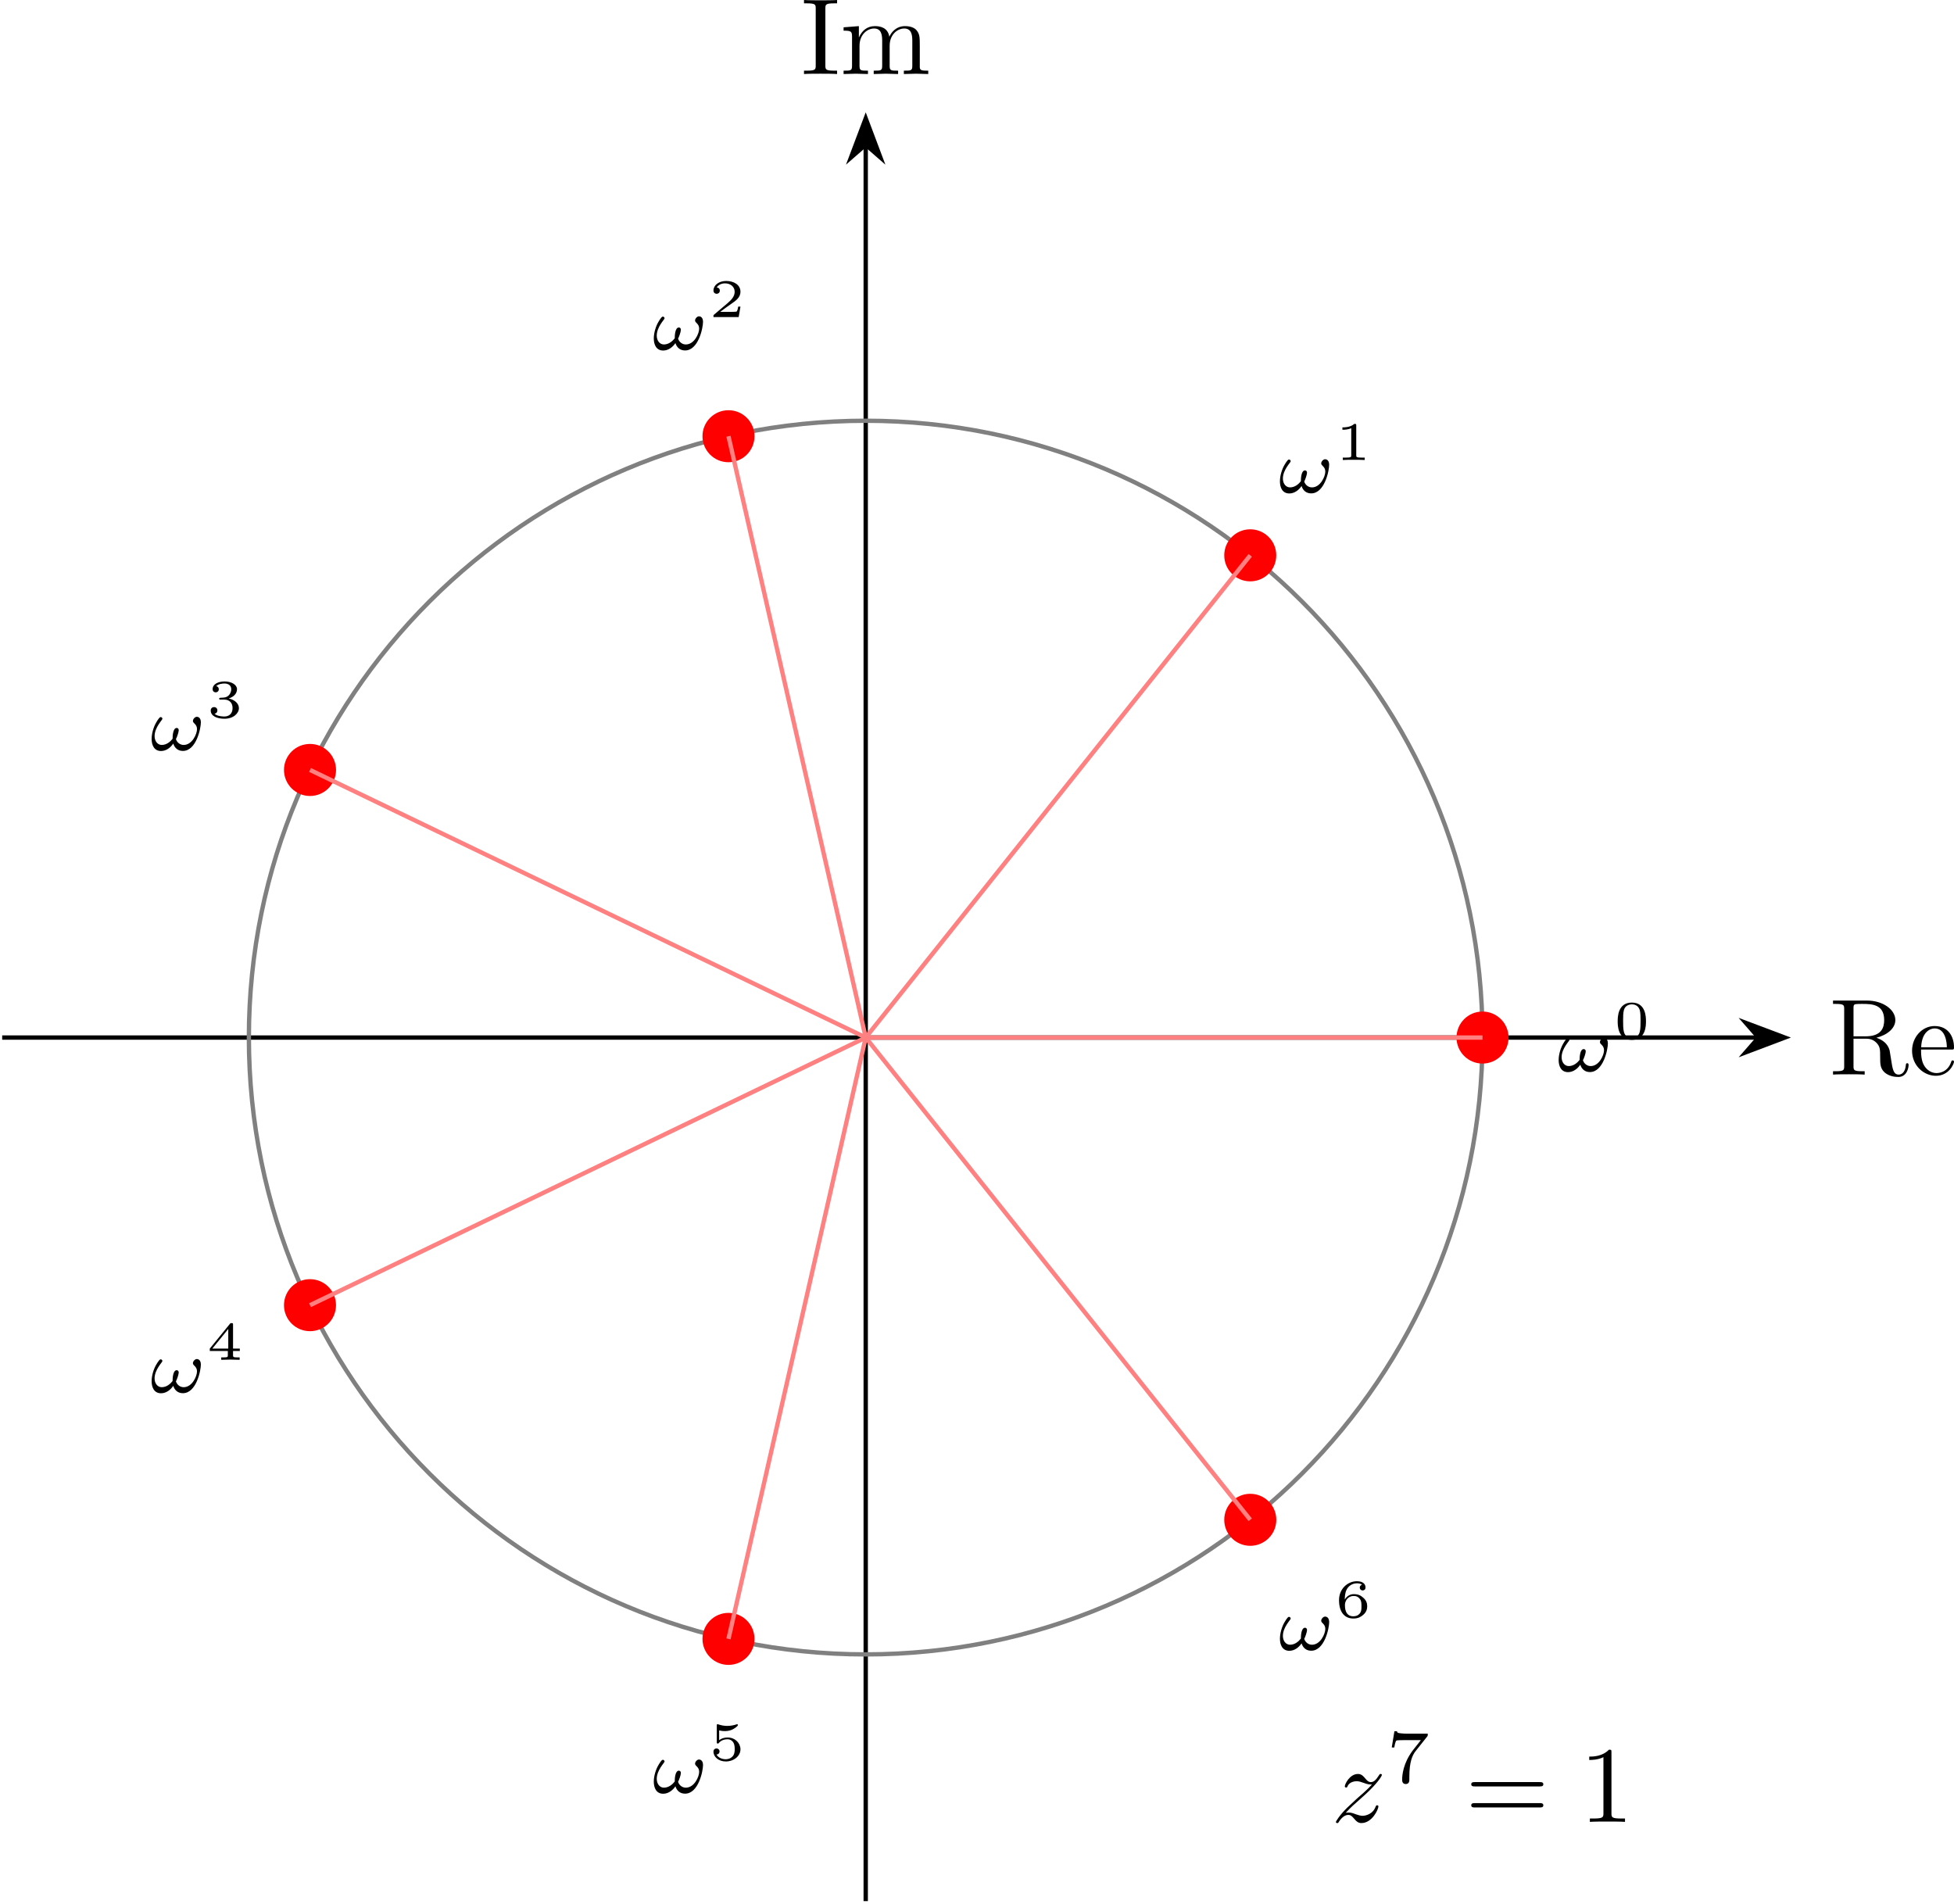
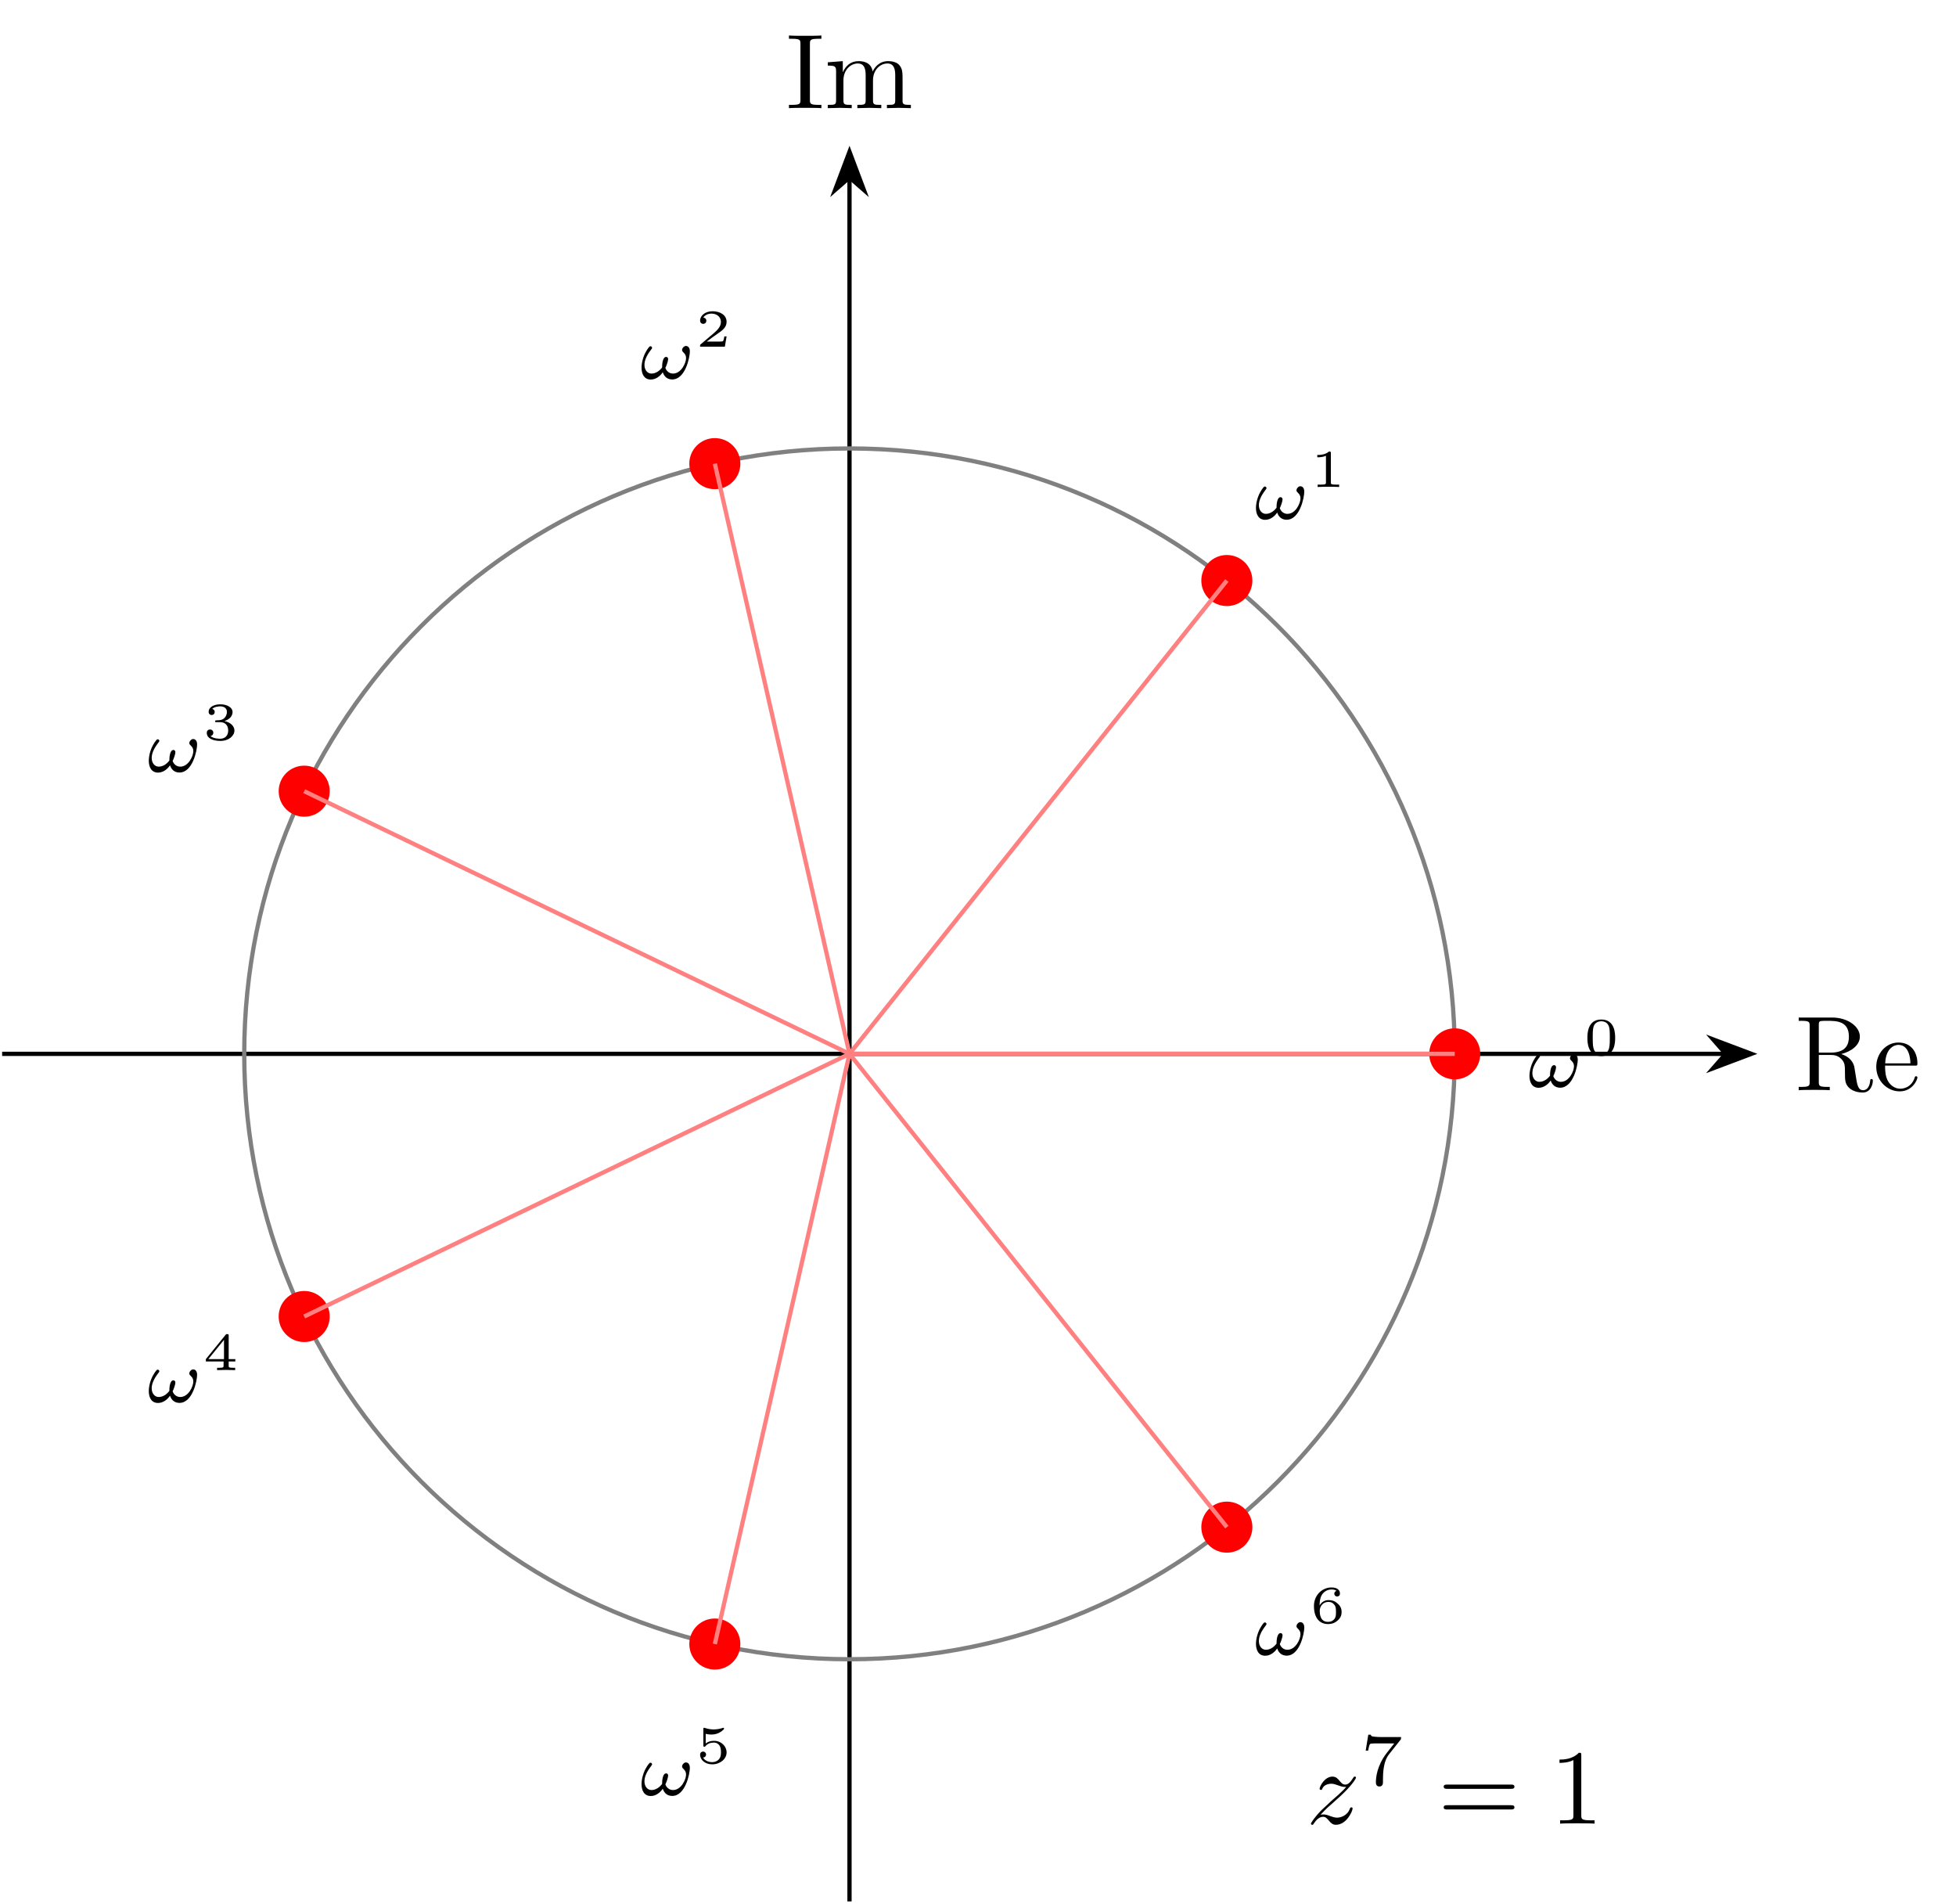
- <svg xmlns="http://www.w3.org/2000/svg" xmlns:xlink="http://www.w3.org/1999/xlink" version="1.1" width="179.598pt" height="174.934pt" viewBox="-68.016 -64.692 179.598 174.934">
+ <svg xmlns="http://www.w3.org/2000/svg" xmlns:xlink="http://www.w3.org/1999/xlink" version="1.1" width="183.21pt" height="178.256pt" viewBox="-68.015 -68.015 183.21 178.256">
  <defs>
-     <path id="g0-122" d="M1.325-.827C1.863-1.405 2.152-1.654 2.511-1.963C2.511-1.973 3.128-2.501 3.487-2.859C4.433-3.786 4.653-4.264 4.653-4.304C4.653-4.403 4.563-4.403 4.543-4.403C4.473-4.403 4.443-4.384 4.394-4.294C4.095-3.816 3.885-3.656 3.646-3.656S3.288-3.806 3.138-3.975C2.949-4.204 2.78-4.403 2.451-4.403C1.704-4.403 1.245-3.477 1.245-3.268C1.245-3.218 1.275-3.158 1.365-3.158S1.474-3.208 1.494-3.268C1.684-3.726 2.262-3.736 2.341-3.736C2.55-3.736 2.74-3.666 2.969-3.587C3.367-3.437 3.477-3.437 3.736-3.437C3.377-3.009 2.54-2.291 2.351-2.132L1.455-1.295C.777-.628 .428-.06 .428 .01C.428 .11 .528 .11 .548 .11C.628 .11 .648 .09 .707-.02C.936-.369 1.235-.638 1.554-.638C1.783-.638 1.883-.548 2.132-.259C2.301-.05 2.481 .11 2.77 .11C3.756 .11 4.334-1.156 4.334-1.425C4.334-1.474 4.294-1.524 4.214-1.524C4.125-1.524 4.105-1.465 4.075-1.395C3.846-.747 3.208-.558 2.879-.558C2.68-.558 2.501-.618 2.291-.687C1.953-.817 1.803-.857 1.594-.857C1.574-.857 1.415-.857 1.325-.827Z" />
+     <path id="g3-55" d="M3.731-4.212C3.801-4.296 3.801-4.31 3.801-4.491H1.974C1.695-4.491 1.618-4.498 1.367-4.519C1.004-4.547 .99-4.596 .969-4.714H.732L.488-3.222H.725C.739-3.327 .809-3.787 .921-3.857C.976-3.898 1.541-3.898 1.646-3.898H3.166C2.943-3.605 2.587-3.173 2.441-2.978C1.527-1.778 1.444-.669 1.444-.258C1.444-.181 1.444 .139 1.771 .139C2.106 .139 2.106-.174 2.106-.265V-.544C2.106-1.897 2.385-2.518 2.685-2.894L3.731-4.212Z" />
    <path id="g4-48" d="M2.994-1.594C2.994-1.953 2.994-3.318 1.694-3.318S.394-1.953 .394-1.594C.394-1.23 .394 .11 1.694 .11S2.994-1.23 2.994-1.594ZM1.694-.055C1.509-.055 1.091-.12 .966-.623C.897-.892 .892-1.245 .892-1.654C.892-2.022 .892-2.366 .971-2.65C1.096-3.068 1.479-3.153 1.694-3.153C2.062-3.153 2.326-2.964 2.426-2.615C2.496-2.361 2.496-1.948 2.496-1.654C2.496-1.315 2.496-.912 2.421-.613C2.291-.13 1.893-.055 1.694-.055Z" />
    <path id="g4-49" d="M1.983-3.168C1.983-3.318 1.968-3.318 1.803-3.318C1.45-2.999 .897-2.999 .797-2.999H.712V-2.78H.797C.912-2.78 1.235-2.795 1.524-2.919V-.428C1.524-.274 1.524-.219 .996-.219H.747V0C1.021-.02 1.465-.02 1.753-.02S2.486-.02 2.76 0V-.219H2.511C1.983-.219 1.983-.274 1.983-.428V-3.168Z" />
    <path id="g4-50" d="M2.934-.961H2.725C2.71-.867 2.66-.558 2.58-.508C2.54-.478 2.122-.478 2.047-.478H1.071C1.4-.722 1.768-1.001 2.067-1.2C2.516-1.509 2.934-1.798 2.934-2.326C2.934-2.964 2.331-3.318 1.619-3.318C.946-3.318 .453-2.929 .453-2.441C.453-2.182 .672-2.137 .742-2.137C.877-2.137 1.036-2.227 1.036-2.431C1.036-2.61 .907-2.71 .752-2.725C.892-2.949 1.181-3.098 1.514-3.098C1.998-3.098 2.401-2.809 2.401-2.321C2.401-1.903 2.112-1.584 1.729-1.26L.513-.229C.463-.184 .458-.184 .453-.149V0H2.77L2.934-.961Z" />
    <path id="g4-51" d="M1.644-1.649C2.102-1.649 2.406-1.365 2.406-.872C2.406-.364 2.092-.095 1.649-.095C1.594-.095 1.001-.095 .747-.354C.951-.384 1.011-.538 1.011-.658C1.011-.842 .872-.961 .707-.961C.548-.961 .399-.857 .399-.648C.399-.13 .986 .11 1.664 .11C2.481 .11 2.989-.384 2.989-.867C2.989-1.275 2.625-1.624 2.057-1.753C2.655-1.948 2.814-2.326 2.814-2.605C2.814-3.014 2.306-3.318 1.679-3.318C1.066-3.318 .573-3.059 .573-2.61C.573-2.376 .762-2.316 .857-2.316C1.001-2.316 1.141-2.421 1.141-2.6C1.141-2.715 1.081-2.854 .902-2.884C1.116-3.113 1.559-3.128 1.664-3.128C2.027-3.128 2.286-2.944 2.286-2.605C2.286-2.316 2.097-1.863 1.574-1.833C1.435-1.828 1.415-1.823 1.285-1.818C1.23-1.813 1.176-1.808 1.176-1.733C1.176-1.649 1.225-1.649 1.315-1.649H1.644Z" />
    <path id="g4-52" d="M3.073-.812V-1.031H2.451V-3.223C2.451-3.342 2.446-3.372 2.316-3.372C2.217-3.372 2.212-3.367 2.157-3.298L.314-1.031V-.812H1.973V-.423C1.973-.269 1.973-.219 1.539-.219H1.365V0C1.599-.01 1.923-.02 2.212-.02S2.819-.01 3.059 0V-.219H2.884C2.451-.219 2.451-.269 2.451-.423V-.812H3.073ZM2.012-2.834V-1.031H.548L2.012-2.834Z" />
    <path id="g4-53" d="M.976-2.745C1.24-2.68 1.465-2.68 1.519-2.68C1.858-2.68 2.107-2.78 2.237-2.849C2.356-2.909 2.695-3.123 2.695-3.233C2.695-3.308 2.64-3.318 2.625-3.318C2.615-3.318 2.605-3.318 2.55-3.293C2.361-3.228 2.052-3.158 1.724-3.158C1.44-3.158 1.166-3.208 .902-3.298C.847-3.318 .837-3.318 .827-3.318C.757-3.318 .757-3.258 .757-3.178V-1.684C.757-1.599 .757-1.534 .852-1.534C.907-1.534 .912-1.544 .956-1.599C1.146-1.818 1.41-1.928 1.748-1.928C2.037-1.928 2.197-1.758 2.267-1.654C2.381-1.484 2.406-1.26 2.406-1.021C2.406-.812 2.386-.533 2.192-.339C1.968-.11 1.684-.095 1.574-.095C1.25-.095 .887-.234 .732-.528C.941-.543 1.011-.692 1.011-.807C1.011-.966 .892-1.086 .732-1.086C.623-1.086 .453-1.021 .453-.792C.453-.304 .932 .11 1.584 .11C2.326 .11 2.934-.389 2.934-1.006C2.934-1.569 2.451-2.092 1.758-2.092C1.445-2.092 1.191-2.012 .976-1.848V-2.745Z" />
    <path id="g4-54" d="M.927-1.634C.932-1.863 .936-2.257 1.116-2.58C1.26-2.849 1.584-3.128 2.047-3.128C2.142-3.128 2.366-3.118 2.516-2.999C2.436-2.979 2.306-2.904 2.306-2.735C2.306-2.575 2.426-2.471 2.57-2.471C2.655-2.471 2.834-2.516 2.834-2.75C2.834-3.019 2.645-3.318 2.042-3.318C1.186-3.318 .399-2.615 .399-1.584C.399-.394 .981 .11 1.709 .11C2.202 .11 2.436-.075 2.605-.214C2.924-.478 2.989-.772 2.989-1.021C2.989-1.325 2.889-1.569 2.63-1.798C2.411-1.998 2.182-2.132 1.748-2.132C1.46-2.132 1.136-1.993 .927-1.634ZM1.709-.095C.941-.095 .941-.922 .941-1.131C.941-1.514 1.215-1.963 1.738-1.963C1.993-1.963 2.152-1.898 2.306-1.699C2.456-1.514 2.461-1.305 2.461-1.026C2.461-.737 2.461-.548 2.301-.349C2.162-.184 1.988-.095 1.709-.095Z" />
    <path id="g1-33" d="M4.763-2.58C4.763-2.79 4.672-3.075 4.387-3.075C4.219-3.075 4.031-2.866 4.031-2.692C4.031-2.462 4.407-2.413 4.407-1.939C4.407-1.492 3.961-.488 3.18-.488C2.845-.488 2.566-.718 2.469-1.025C2.559-1.179 2.727-1.66 2.727-1.841C2.727-1.946 2.664-2.05 2.545-2.05C2.19-2.05 2.162-1.297 2.162-1.053C1.967-.802 1.618-.488 1.165-.488C.788-.488 .509-.83 .509-1.297C.509-2.106 1.227-2.783 1.227-2.887C1.227-2.971 1.158-3.048 1.081-3.048C1.011-3.048 .969-3.013 .921-2.95C.83-2.845 .739-2.692 .656-2.552C.411-2.134 .237-1.541 .237-1.039C.237-.481 .46 .07 1.102 .07C1.569 .07 1.974-.237 2.225-.614C2.357-.195 2.664 .063 3.11 .063C4.338 .063 4.763-2.001 4.763-2.58Z" />
-     <path id="g3-55" d="M3.731-4.212C3.801-4.296 3.801-4.31 3.801-4.491H1.974C1.695-4.491 1.618-4.498 1.367-4.519C1.004-4.547 .99-4.596 .969-4.714H.732L.488-3.222H.725C.739-3.327 .809-3.787 .921-3.857C.976-3.898 1.541-3.898 1.646-3.898H3.166C2.943-3.605 2.587-3.173 2.441-2.978C1.527-1.778 1.444-.669 1.444-.258C1.444-.181 1.444 .139 1.771 .139C2.106 .139 2.106-.174 2.106-.265V-.544C2.106-1.897 2.385-2.518 2.685-2.894L3.731-4.212Z" />
+     <path id="g0-122" d="M1.325-.827C1.863-1.405 2.152-1.654 2.511-1.963C2.511-1.973 3.128-2.501 3.487-2.859C4.433-3.786 4.653-4.264 4.653-4.304C4.653-4.403 4.563-4.403 4.543-4.403C4.473-4.403 4.443-4.384 4.394-4.294C4.095-3.816 3.885-3.656 3.646-3.656S3.288-3.806 3.138-3.975C2.949-4.204 2.78-4.403 2.451-4.403C1.704-4.403 1.245-3.477 1.245-3.268C1.245-3.218 1.275-3.158 1.365-3.158S1.474-3.208 1.494-3.268C1.684-3.726 2.262-3.736 2.341-3.736C2.55-3.736 2.74-3.666 2.969-3.587C3.367-3.437 3.477-3.437 3.736-3.437C3.377-3.009 2.54-2.291 2.351-2.132L1.455-1.295C.777-.628 .428-.06 .428 .01C.428 .11 .528 .11 .548 .11C.628 .11 .648 .09 .707-.02C.936-.369 1.235-.638 1.554-.638C1.783-.638 1.883-.548 2.132-.259C2.301-.05 2.481 .11 2.77 .11C3.756 .11 4.334-1.156 4.334-1.425C4.334-1.474 4.294-1.524 4.214-1.524C4.125-1.524 4.105-1.465 4.075-1.395C3.846-.747 3.208-.558 2.879-.558C2.68-.558 2.501-.618 2.291-.687C1.953-.817 1.803-.857 1.594-.857C1.574-.857 1.415-.857 1.325-.827Z" />
    <path id="g2-49" d="M2.929-6.376C2.929-6.615 2.929-6.635 2.7-6.635C2.082-5.998 1.205-5.998 .887-5.998V-5.689C1.086-5.689 1.674-5.689 2.192-5.948V-.787C2.192-.428 2.162-.309 1.265-.309H.946V0C1.295-.03 2.162-.03 2.56-.03S3.826-.03 4.174 0V-.309H3.856C2.959-.309 2.929-.418 2.929-.787V-6.376Z" />
    <path id="g2-61" d="M6.844-3.258C6.994-3.258 7.183-3.258 7.183-3.457S6.994-3.656 6.854-3.656H.887C.747-3.656 .558-3.656 .558-3.457S.747-3.258 .897-3.258H6.844ZM6.854-1.325C6.994-1.325 7.183-1.325 7.183-1.524S6.994-1.724 6.844-1.724H.897C.747-1.724 .558-1.724 .558-1.524S.747-1.325 .887-1.325H6.854Z" />
    <path id="g2-73" d="M2.242-6.027C2.242-6.386 2.271-6.496 3.059-6.496H3.318V-6.804C2.969-6.775 2.182-6.775 1.803-6.775C1.415-6.775 .628-6.775 .279-6.804V-6.496H.538C1.325-6.496 1.355-6.386 1.355-6.027V-.777C1.355-.418 1.325-.309 .538-.309H.279V0C.628-.03 1.415-.03 1.793-.03C2.182-.03 2.969-.03 3.318 0V-.309H3.059C2.271-.309 2.242-.418 2.242-.777V-6.027Z" />
    <path id="g2-82" d="M2.232-3.517V-6.097C2.232-6.326 2.232-6.446 2.451-6.476C2.55-6.496 2.839-6.496 3.039-6.496C3.935-6.496 5.051-6.456 5.051-5.011C5.051-4.324 4.812-3.517 3.337-3.517H2.232ZM4.334-3.387C5.3-3.626 6.077-4.234 6.077-5.011C6.077-5.968 4.941-6.804 3.477-6.804H.349V-6.496H.588C1.355-6.496 1.375-6.386 1.375-6.027V-.777C1.375-.418 1.355-.309 .588-.309H.349V0C.707-.03 1.415-.03 1.803-.03S2.899-.03 3.258 0V-.309H3.019C2.252-.309 2.232-.418 2.232-.777V-3.298H3.377C3.537-3.298 3.955-3.298 4.304-2.959C4.682-2.6 4.682-2.291 4.682-1.624C4.682-.976 4.682-.578 5.091-.199C5.499 .159 6.047 .219 6.346 .219C7.123 .219 7.293-.598 7.293-.877C7.293-.936 7.293-1.046 7.163-1.046C7.054-1.046 7.054-.956 7.044-.887C6.984-.179 6.635 0 6.386 0C5.898 0 5.818-.508 5.679-1.435L5.549-2.232C5.37-2.869 4.882-3.198 4.334-3.387Z" />
    <path id="g2-101" d="M1.116-2.511C1.176-3.995 2.012-4.244 2.351-4.244C3.377-4.244 3.477-2.899 3.477-2.511H1.116ZM1.106-2.301H3.885C4.105-2.301 4.134-2.301 4.134-2.511C4.134-3.497 3.597-4.463 2.351-4.463C1.196-4.463 .279-3.437 .279-2.192C.279-.857 1.325 .11 2.471 .11C3.686 .11 4.134-.996 4.134-1.186C4.134-1.285 4.055-1.305 4.005-1.305C3.915-1.305 3.895-1.245 3.875-1.166C3.527-.139 2.63-.139 2.531-.139C2.032-.139 1.634-.438 1.405-.807C1.106-1.285 1.106-1.943 1.106-2.301Z" />
    <path id="g2-109" d="M1.096-3.427V-.757C1.096-.309 .986-.309 .319-.309V0C.667-.01 1.176-.03 1.445-.03C1.704-.03 2.222-.01 2.56 0V-.309C1.893-.309 1.783-.309 1.783-.757V-2.59C1.783-3.626 2.491-4.184 3.128-4.184C3.756-4.184 3.866-3.646 3.866-3.078V-.757C3.866-.309 3.756-.309 3.088-.309V0C3.437-.01 3.945-.03 4.214-.03C4.473-.03 4.991-.01 5.33 0V-.309C4.663-.309 4.553-.309 4.553-.757V-2.59C4.553-3.626 5.26-4.184 5.898-4.184C6.526-4.184 6.635-3.646 6.635-3.078V-.757C6.635-.309 6.526-.309 5.858-.309V0C6.207-.01 6.715-.03 6.984-.03C7.243-.03 7.761-.01 8.1 0V-.309C7.582-.309 7.333-.309 7.323-.608V-2.511C7.323-3.367 7.323-3.676 7.014-4.035C6.874-4.204 6.545-4.403 5.968-4.403C5.131-4.403 4.692-3.806 4.523-3.427C4.384-4.294 3.646-4.403 3.198-4.403C2.471-4.403 2.002-3.975 1.724-3.357V-4.403L.319-4.294V-3.985C1.016-3.985 1.096-3.915 1.096-3.427Z" />
  </defs>
  <g id="page1">
-     <path d="M-67.816 30.672H93.531" stroke="#000" fill="none" stroke-width=".399" />
-     <path d="M96.027 30.672L92.457 29.328L93.629 30.672L92.457 32.02Z" />
-     <path d="M96.027 30.672L92.457 29.328L93.629 30.672L92.457 32.02Z" stroke="#000" fill="none" stroke-width=".399" stroke-miterlimit="10" />
-     <g transform="matrix(1 0 0 1 88.56 3.4039)">
-       <use x="11.554" y="30.672" xlink:href="#g2-82" />
-       <use x="18.888" y="30.672" xlink:href="#g2-101" />
-     </g>
-     <path d="M11.555 110.043V-51.305" stroke="#000" fill="none" stroke-width=".399" stroke-miterlimit="10" />
-     <path d="M11.555-53.801L10.207-50.23L11.555-51.402L12.898-50.23Z" />
-     <path d="M11.555-53.801L10.207-50.23L11.555-51.402L12.898-50.23Z" stroke="#000" fill="none" stroke-width=".399" stroke-miterlimit="10" />
-     <g transform="matrix(1 0 0 1 -5.94998 -88.5602)">
-       <use x="11.554" y="30.672" xlink:href="#g2-73" />
-       <use x="15.152" y="30.672" xlink:href="#g2-109" />
-     </g>
-     <path d="M68.246 30.672C68.246-.641 42.867-26.02 11.555-26.02C-19.758-26.02-45.141-.641-45.141 30.672C-45.141 61.984-19.758 87.367 11.555 87.367C42.867 87.367 68.246 61.984 68.246 30.672Z" stroke="#808080" fill="none" stroke-width=".399" stroke-miterlimit="10" />
-     <path d="M70.641 30.672C70.641 29.352 69.566 28.281 68.246 28.281S65.856 29.352 65.856 30.672C65.856 31.992 66.926 33.062 68.246 33.062S70.641 31.992 70.641 30.672Z" fill="#f00" />
-     <path d="M11.555 30.672H68.246" stroke="#ff8080" fill="none" stroke-width=".399" stroke-miterlimit="10" />
-     <g transform="matrix(1 0 0 1 63.4534 3.1084)">
-       <use x="11.554" y="30.672" xlink:href="#g1-33" />
-       <use x="16.823" y="27.666" xlink:href="#g4-48" />
-     </g>
-     <path d="M49.289-13.652C49.289-14.973 48.219-16.043 46.898-16.043S44.508-14.973 44.508-13.652C44.508-12.328 45.578-11.258 46.898-11.258S49.289-12.328 49.289-13.652Z" fill="#f00" />
-     <path d="M11.555 30.672L46.898-13.652" stroke="#ff8080" fill="none" stroke-width=".399" stroke-miterlimit="10" />
-     <g transform="matrix(1 0 0 1 37.835 -50.0791)">
-       <use x="11.554" y="30.672" xlink:href="#g1-33" />
-       <use x="16.823" y="27.666" xlink:href="#g4-49" />
-     </g>
-     <path d="M1.332-24.598C1.332-25.918 .262-26.988-1.059-26.988S-3.449-25.918-3.449-24.598C-3.449-23.277-2.379-22.207-1.059-22.207S1.332-23.277 1.332-24.598Z" fill="#f00" />
-     <path d="M11.555 30.672L-1.059-24.598" stroke="#ff8080" fill="none" stroke-width=".399" stroke-miterlimit="10" />
-     <g transform="matrix(1 0 0 1 -19.71497 -63.2161)">
-       <use x="11.554" y="30.672" xlink:href="#g1-33" />
-       <use x="16.823" y="27.666" xlink:href="#g4-50" />
-     </g>
-     <path d="M-37.129 6.074C-37.129 4.754-38.203 3.684-39.523 3.684C-40.844 3.684-41.914 4.754-41.914 6.074S-40.844 8.469-39.523 8.469C-38.203 8.469-37.129 7.394-37.129 6.074Z" fill="#f00" />
-     <path d="M11.555 30.672L-39.523 6.074" stroke="#ff8080" fill="none" stroke-width=".399" stroke-miterlimit="10" />
-     <g transform="matrix(1 0 0 1 -65.8693 -26.40714)">
-       <use x="11.554" y="30.672" xlink:href="#g1-33" />
-       <use x="16.823" y="27.666" xlink:href="#g4-51" />
-     </g>
-     <path d="M-37.133 55.27C-37.133 53.949-38.203 52.879-39.523 52.879C-40.844 52.879-41.914 53.949-41.914 55.27S-40.844 57.66-39.523 57.66C-38.203 57.66-37.133 56.59-37.133 55.27Z" fill="#f00" />
-     <path d="M11.555 30.672L-39.523 55.27" stroke="#ff8080" fill="none" stroke-width=".399" stroke-miterlimit="10" />
-     <g transform="matrix(1 0 0 1 -65.8702 32.6239)">
-       <use x="11.554" y="30.672" xlink:href="#g1-33" />
-       <use x="16.823" y="27.666" xlink:href="#g4-52" />
-     </g>
-     <path d="M1.332 85.941C1.332 84.621 .262 83.551-1.059 83.551S-3.449 84.621-3.449 85.941S-2.379 88.332-1.059 88.332S1.332 87.262 1.332 85.941Z" fill="#f00" />
-     <path d="M11.555 30.672L-1.059 85.941" stroke="#ff8080" fill="none" stroke-width=".399" stroke-miterlimit="10" />
-     <g transform="matrix(1 0 0 1 -19.71497 69.4315)">
-       <use x="11.554" y="30.672" xlink:href="#g1-33" />
-       <use x="16.823" y="27.666" xlink:href="#g4-53" />
-     </g>
-     <path d="M49.293 74.996C49.293 73.676 48.219 72.606 46.898 72.606S44.508 73.676 44.508 74.996S45.578 77.387 46.898 77.387S49.293 76.316 49.293 74.996Z" fill="#f00" />
-     <path d="M11.555 30.672L46.898 74.996" stroke="#ff8080" fill="none" stroke-width=".399" stroke-miterlimit="10" />
-     <g transform="matrix(1 0 0 1 37.8359 56.2941)">
-       <use x="11.554" y="30.672" xlink:href="#g1-33" />
-       <use x="16.823" y="27.666" xlink:href="#g4-54" />
-     </g>
-     <g transform="matrix(1 0 0 1 42.7907 72.0875)">
-       <use x="11.554" y="30.672" xlink:href="#g0-122" />
-       <use x="16.625" y="27.057" xlink:href="#g3-55" />
-       <use x="23.862" y="30.672" xlink:href="#g2-61" />
-       <use x="34.378" y="30.672" xlink:href="#g2-49" />
+     <g stroke-miterlimit="10" transform="translate(11.55399,30.67245)scale(0.996264,-0.996264)">
+       <g fill="#000" stroke="#000">
+         <g stroke-width="0.4">
+           <path d="M-79.667 0H82.283" fill="none" />
+           <g transform="translate(80.55824,0.0)">
+             <g stroke-dasharray="none" stroke-dashoffset="0.0">
+               <g stroke-linejoin="miter">
+                 <path d="M4.23 0L.646 1.351L1.825 0L.646-1.351Z" />
+               </g>
+             </g>
+           </g>
+           <g transform="translate(88.89119,-3.41666)">
+             <g stroke="none" transform="scale(-1.00375,1.00375)translate(11.55399,30.67245)scale(-1,-1)">
+               <g fill="#000">
+                 <g stroke="none">
+                   <use x="11.554" y="30.672" xlink:href="#g2-82" />
+                   <use x="18.888" y="30.672" xlink:href="#g2-101" />
+                 </g>
+               </g>
+             </g>
+           </g>
+           <path d="M0-79.667V82.283" fill="none" />
+           <g transform="matrix(0.0,1.0,-1.0,0.0,0.0,80.55824)">
+             <g stroke-dasharray="none" stroke-dashoffset="0.0">
+               <g stroke-linejoin="miter">
+                 <path d="M4.23 0L.646 1.351L1.825 0L.646-1.351Z" />
+               </g>
+             </g>
+           </g>
+           <g transform="translate(-5.97223,88.89119)">
+             <g stroke="none" transform="scale(-1.00375,1.00375)translate(11.55399,30.67245)scale(-1,-1)">
+               <g fill="#000">
+                 <g stroke="none">
+                   <use x="11.554" y="30.672" xlink:href="#g2-73" />
+                   <use x="15.152" y="30.672" xlink:href="#g2-109" />
+                 </g>
+               </g>
+             </g>
+           </g>
+           <g fill="#808080" stroke="#808080">
+             <path d="M56.905 0C56.905 31.428 31.428 56.905 0 56.905S-56.905 31.428-56.905 0S-31.428-56.905 0-56.905S56.905-31.428 56.905 0ZM0 0" fill="none" />
+           </g>
+           <g fill="#f00" stroke="#f00">
+             <path d="M59.305 0C59.305 1.325 58.231 2.4 56.905 2.4C55.58 2.4 54.505 1.325 54.505 0S55.58-2.4 56.905-2.4C58.231-2.4 59.305-1.325 59.305 0ZM56.905 0" stroke="none" />
+           </g>
+           <g fill="#ff8080" stroke="#ff8080">
+             <g stroke-width="0.4">
+               <path d="M0 0H56.905" fill="none" />
+             </g>
+           </g>
+           <g transform="translate(63.69054,-3.12)">
+             <g stroke="none" transform="scale(-1.00375,1.00375)translate(11.55399,30.67245)scale(-1,-1)">
+               <g fill="#000">
+                 <g stroke="none">
+                   <use x="11.554" y="30.672" xlink:href="#g1-33" />
+                   <use x="16.823" y="27.666" xlink:href="#g4-48" />
+                 </g>
+               </g>
+             </g>
+           </g>
+           <g fill="#f00" stroke="#f00">
+             <path d="M37.877 44.489C37.877 45.814 36.803 46.889 35.477 46.889C34.152 46.889 33.077 45.814 33.077 44.489C33.077 43.163 34.152 42.089 35.477 42.089C36.803 42.089 37.877 43.163 37.877 44.489ZM35.477 44.489" stroke="none" />
+           </g>
+           <g fill="#ff8080" stroke="#ff8080">
+             <g stroke-width="0.4">
+               <path d="M0 0L35.477 44.489" fill="none" />
+             </g>
+           </g>
+           <g transform="translate(37.97643,50.26624)">
+             <g stroke="none" transform="scale(-1.00375,1.00375)translate(11.55399,30.67245)scale(-1,-1)">
+               <g fill="#000">
+                 <g stroke="none">
+                   <use x="11.554" y="30.672" xlink:href="#g1-33" />
+                   <use x="16.823" y="27.666" xlink:href="#g4-49" />
+                 </g>
+               </g>
+             </g>
+           </g>
+           <g fill="#f00" stroke="#f00">
+             <path d="M-10.261 55.477C-10.261 56.803-11.335 57.877-12.661 57.877C-13.986 57.877-15.061 56.803-15.061 55.477C-15.061 54.152-13.986 53.077-12.661 53.077C-11.335 53.077-10.261 54.152-10.261 55.477ZM-12.661 55.477" stroke="none" />
+           </g>
+           <g fill="#ff8080" stroke="#ff8080">
+             <g stroke-width="0.4">
+               <path d="M0 0L-12.661 55.477" fill="none" />
+             </g>
+           </g>
+           <g transform="translate(-19.78865,63.45236)">
+             <g stroke="none" transform="scale(-1.00375,1.00375)translate(11.55399,30.67245)scale(-1,-1)">
+               <g fill="#000">
+                 <g stroke="none">
+                   <use x="11.554" y="30.672" xlink:href="#g1-33" />
+                   <use x="16.823" y="27.666" xlink:href="#g4-50" />
+                 </g>
+               </g>
+             </g>
+           </g>
+           <g fill="#f00" stroke="#f00">
+             <path d="M-48.867 24.689C-48.867 26.014-49.941 27.089-51.267 27.089C-52.592 27.089-53.667 26.014-53.667 24.689C-53.667 23.363-52.592 22.289-51.267 22.289C-49.941 22.289-48.867 23.363-48.867 24.689ZM-51.267 24.689" stroke="none" />
+           </g>
+           <g fill="#ff8080" stroke="#ff8080">
+             <g stroke-width="0.4">
+               <path d="M0 0L-51.267 24.689" fill="none" />
+             </g>
+           </g>
+           <g transform="translate(-66.11552,26.50583)">
+             <g stroke="none" transform="scale(-1.00375,1.00375)translate(11.55399,30.67245)scale(-1,-1)">
+               <g fill="#000">
+                 <g stroke="none">
+                   <use x="11.554" y="30.672" xlink:href="#g1-33" />
+                   <use x="16.823" y="27.666" xlink:href="#g4-51" />
+                 </g>
+               </g>
+             </g>
+           </g>
+           <g fill="#f00" stroke="#f00">
+             <path d="M-48.868-24.689C-48.868-23.363-49.942-22.289-51.268-22.289C-52.593-22.289-53.668-23.363-53.668-24.689C-53.668-26.014-52.593-27.089-51.268-27.089C-49.942-27.089-48.868-26.014-48.868-24.689ZM-51.268-24.689" stroke="none" />
+           </g>
+           <g fill="#ff8080" stroke="#ff8080">
+             <g stroke-width="0.4">
+               <path d="M0 0L-51.268-24.689" fill="none" />
+             </g>
+           </g>
+           <g transform="translate(-66.11641,-32.74582)">
+             <g stroke="none" transform="scale(-1.00375,1.00375)translate(11.55399,30.67245)scale(-1,-1)">
+               <g fill="#000">
+                 <g stroke="none">
+                   <use x="11.554" y="30.672" xlink:href="#g1-33" />
+                   <use x="16.823" y="27.666" xlink:href="#g4-52" />
+                 </g>
+               </g>
+             </g>
+           </g>
+           <g fill="#f00" stroke="#f00">
+             <path d="M-10.261-55.476C-10.261-54.151-11.335-53.076-12.661-53.076C-13.986-53.076-15.061-54.151-15.061-55.476C-15.061-56.802-13.986-57.876-12.661-57.876C-11.335-57.876-10.261-56.802-10.261-55.476ZM-12.661-55.476" stroke="none" />
+           </g>
+           <g fill="#ff8080" stroke="#ff8080">
+             <g stroke-width="0.4">
+               <path d="M0 0L-12.661-55.476" fill="none" />
+             </g>
+           </g>
+           <g transform="translate(-19.78865,-69.69061)">
+             <g stroke="none" transform="scale(-1.00375,1.00375)translate(11.55399,30.67245)scale(-1,-1)">
+               <g fill="#000">
+                 <g stroke="none">
+                   <use x="11.554" y="30.672" xlink:href="#g1-33" />
+                   <use x="16.823" y="27.666" xlink:href="#g4-53" />
+                 </g>
+               </g>
+             </g>
+           </g>
+           <g fill="#f00" stroke="#f00">
+             <path d="M37.878-44.488C37.878-43.162 36.804-42.088 35.478-42.088C34.153-42.088 33.078-43.162 33.078-44.488C33.078-45.813 34.153-46.888 35.478-46.888C36.804-46.888 37.878-45.813 37.878-44.488ZM35.478-44.488" stroke="none" />
+           </g>
+           <g fill="#ff8080" stroke="#ff8080">
+             <g stroke-width="0.4">
+               <path d="M0 0L35.478-44.488" fill="none" />
+             </g>
+           </g>
+           <g transform="translate(37.97731,-56.50449)">
+             <g stroke="none" transform="scale(-1.00375,1.00375)translate(11.55399,30.67245)scale(-1,-1)">
+               <g fill="#000">
+                 <g stroke="none">
+                   <use x="11.554" y="30.672" xlink:href="#g1-33" />
+                   <use x="16.823" y="27.666" xlink:href="#g4-54" />
+                 </g>
+               </g>
+             </g>
+           </g>
+           <g transform="translate(42.95065,-72.35641)">
+             <g stroke="none" transform="scale(-1.00375,1.00375)translate(11.55399,30.67245)scale(-1,-1)">
+               <g fill="#000">
+                 <g stroke="none">
+                   <use x="11.554" y="30.672" xlink:href="#g0-122" />
+                   <use x="16.625" y="27.057" xlink:href="#g3-55" />
+                   <use x="23.862" y="30.672" xlink:href="#g2-61" />
+                   <use x="34.378" y="30.672" xlink:href="#g2-49" />
+                 </g>
+               </g>
+             </g>
+           </g>
+         </g>
+       </g>
    </g>
  </g>
</svg>
